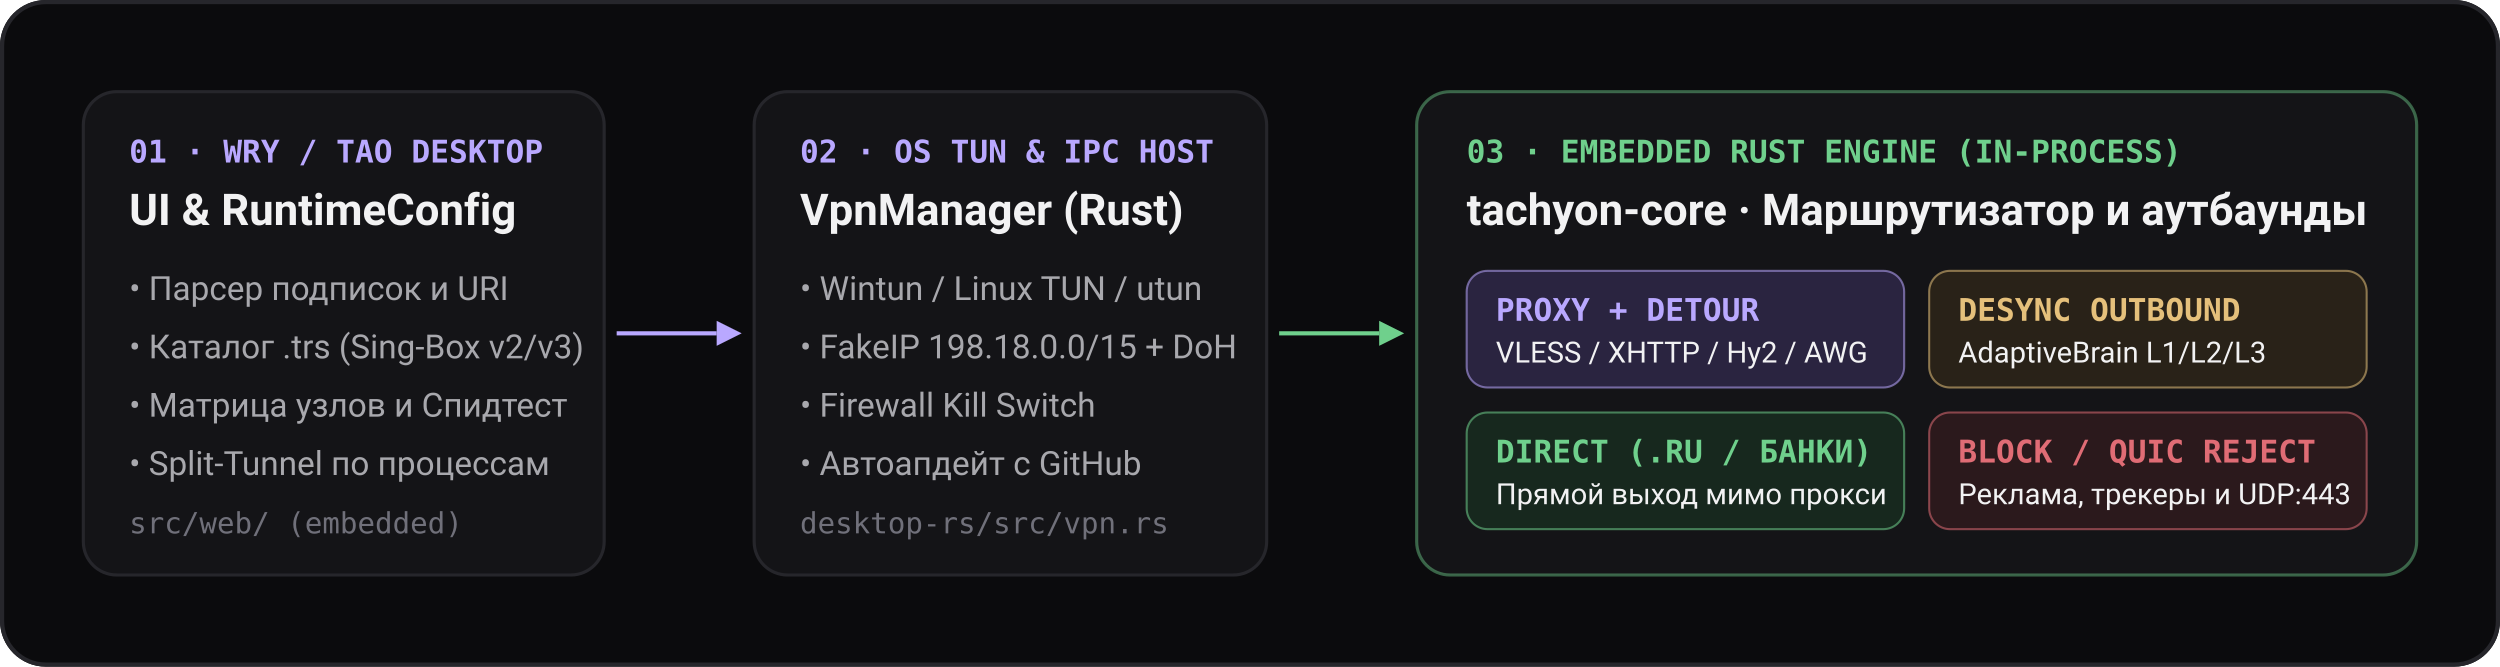
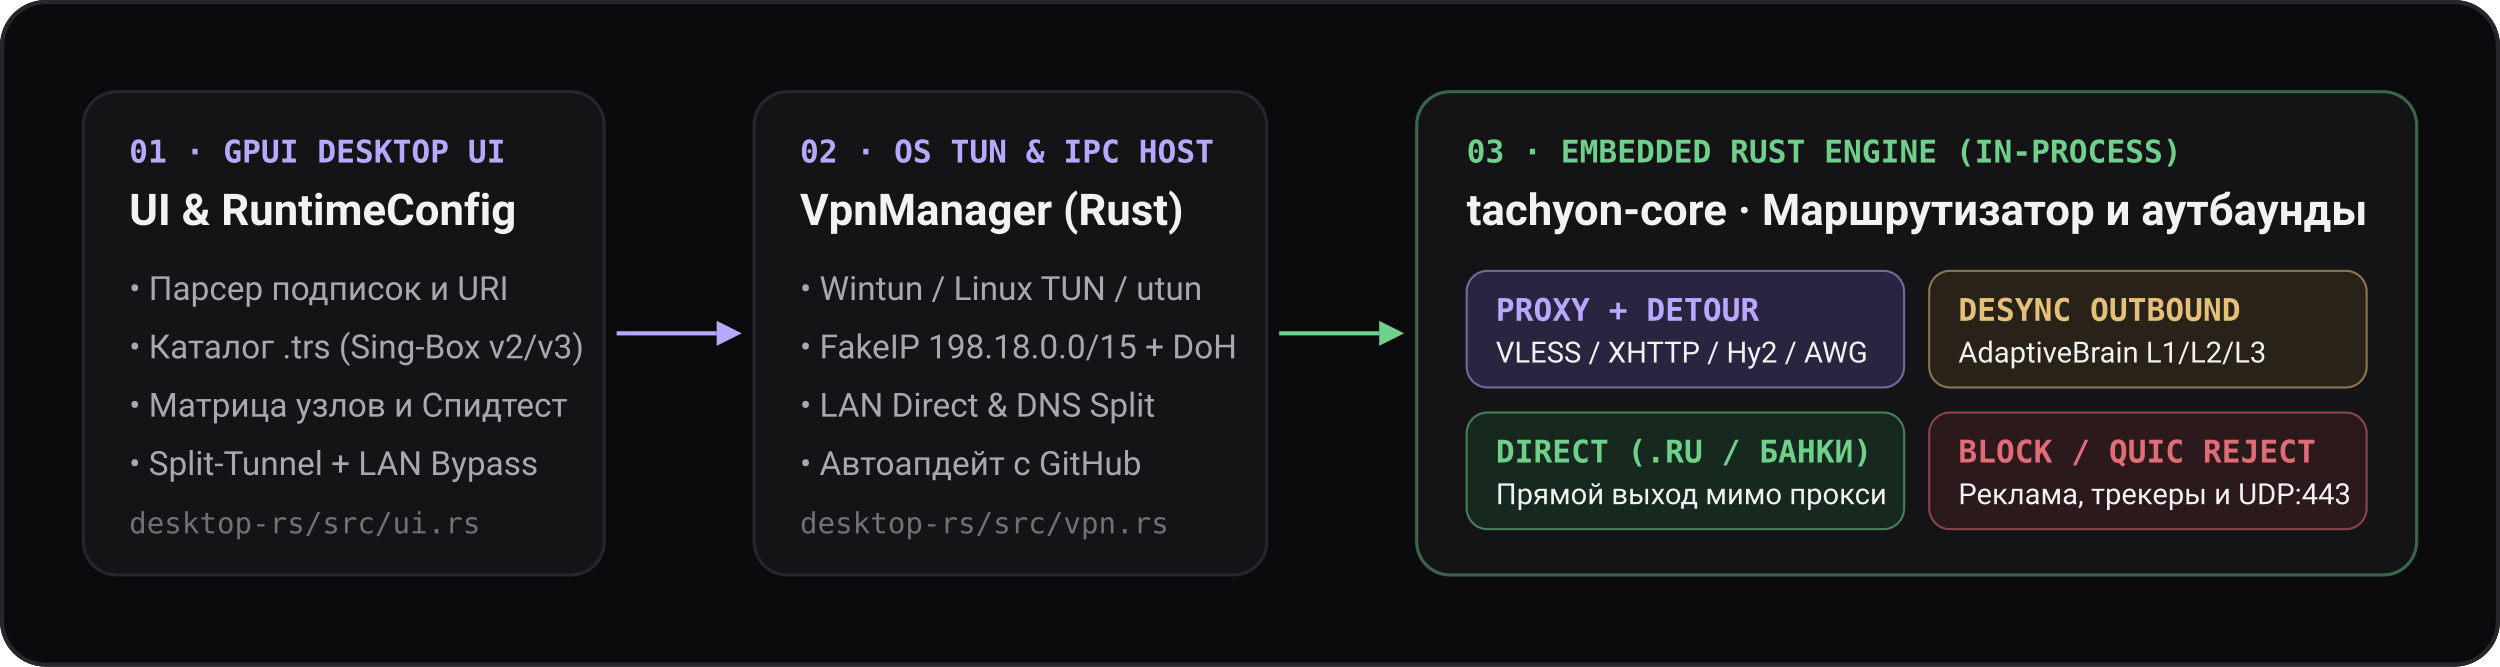
<svg xmlns="http://www.w3.org/2000/svg" width="1200" height="320" viewBox="0 0 1200 320" role="img" aria-labelledby="title desc">
  <rect width="1200" height="320" rx="22" fill="#0B0B0D" />
  <rect x="1" y="1" width="1198" height="318" rx="21" fill="none" stroke="#26262B" stroke-width="2" />
  <g transform="translate(40, 44)">
    <rect x="0" y="0" width="250" height="232" rx="16" fill="#141417" stroke="#26262B" stroke-width="1.5" />
-     <text x="22" y="34" font-family="ui-monospace, SFMono-Regular, Menlo, Consolas, monospace" font-size="15" font-weight="700" fill="#B9A8FF">01 · WRY / TAO DESKTOP</text>
+     <text x="22" y="34" font-family="ui-monospace, SFMono-Regular, Menlo, Consolas, monospace" font-size="15" font-weight="700" fill="#B9A8FF">01 · GPUI DESKTOP UI</text>
    <text x="22" y="64" font-family="-apple-system, BlinkMacSystemFont, 'Segoe UI', Roboto, sans-serif" font-size="21" font-weight="700" fill="#F2F2F3">UI &amp; RuntimeConfig</text>
    <text x="22" y="100" font-family="-apple-system, BlinkMacSystemFont, 'Segoe UI', Roboto, sans-serif" font-size="16" fill="#A8A8AD">• Парсер подписок и URI</text>
    <text x="22" y="128" font-family="-apple-system, BlinkMacSystemFont, 'Segoe UI', Roboto, sans-serif" font-size="16" fill="#A8A8AD">• Каталог .trs (Sing-Box v2/v3)</text>
    <text x="22" y="156" font-family="-apple-system, BlinkMacSystemFont, 'Segoe UI', Roboto, sans-serif" font-size="16" fill="#A8A8AD">• Матрица узлов и Спидтест</text>
-     <text x="22" y="184" font-family="-apple-system, BlinkMacSystemFont, 'Segoe UI', Roboto, sans-serif" font-size="16" fill="#A8A8AD">• Split-Tunnel по процессам</text>
-     <text x="22" y="212" font-family="ui-monospace, SFMono-Regular, Menlo, Consolas, monospace" font-size="14" fill="#70707A">src/web/ (embedded)</text>
+     <text x="22" y="184" font-family="-apple-system, BlinkMacSystemFont, 'Segoe UI', Roboto, sans-serif" font-size="16" fill="#A8A8AD">• Split-Tunnel + LAN Bypass</text>
+     <text x="22" y="212" font-family="ui-monospace, SFMono-Regular, Menlo, Consolas, monospace" font-size="14" fill="#70707A">desktop-rs/src/ui.rs</text>
  </g>
  <g transform="translate(290, 148)">
    <line x1="6" y1="12" x2="54" y2="12" stroke="#B9A8FF" stroke-width="2" />
    <polygon points="54,6 66,12 54,18" fill="#B9A8FF" />
  </g>
  <g transform="translate(362, 44)">
    <rect x="0" y="0" width="246" height="232" rx="16" fill="#141417" stroke="#26262B" stroke-width="1.5" />
    <text x="22" y="34" font-family="ui-monospace, SFMono-Regular, Menlo, Consolas, monospace" font-size="15" font-weight="700" fill="#B9A8FF">02 · OS TUN &amp; IPC HOST</text>
    <text x="22" y="64" font-family="-apple-system, BlinkMacSystemFont, 'Segoe UI', Roboto, sans-serif" font-size="21" font-weight="700" fill="#F2F2F3">VpnManager (Rust)</text>
    <text x="22" y="100" font-family="-apple-system, BlinkMacSystemFont, 'Segoe UI', Roboto, sans-serif" font-size="16" fill="#A8A8AD">• Wintun / Linux TUN / utun</text>
    <text x="22" y="128" font-family="-apple-system, BlinkMacSystemFont, 'Segoe UI', Roboto, sans-serif" font-size="16" fill="#A8A8AD">• FakeIP 198.18.0.0/15 + DoH</text>
-     <text x="22" y="156" font-family="-apple-system, BlinkMacSystemFont, 'Segoe UI', Roboto, sans-serif" font-size="16" fill="#A8A8AD">• Firewall Kill Switch</text>
+     <text x="22" y="156" font-family="-apple-system, BlinkMacSystemFont, 'Segoe UI', Roboto, sans-serif" font-size="16" fill="#A8A8AD">• LAN Direct &amp; DNS Split</text>
    <text x="22" y="184" font-family="-apple-system, BlinkMacSystemFont, 'Segoe UI', Roboto, sans-serif" font-size="16" fill="#A8A8AD">• Автоапдейт с GitHub</text>
    <text x="22" y="212" font-family="ui-monospace, SFMono-Regular, Menlo, Consolas, monospace" font-size="14" fill="#70707A">desktop-rs/src/vpn.rs</text>
  </g>
  <g transform="translate(608, 148)">
    <line x1="6" y1="12" x2="54" y2="12" stroke="#6FD08C" stroke-width="2" />
    <polygon points="54,6 66,12 54,18" fill="#6FD08C" />
  </g>
  <g transform="translate(680, 44)">
    <rect x="0" y="0" width="480" height="232" rx="16" fill="#141417" stroke="#6FD08C" stroke-opacity="0.45" stroke-width="1.5" />
    <text x="24" y="34" font-family="ui-monospace, SFMono-Regular, Menlo, Consolas, monospace" font-size="15" font-weight="700" fill="#6FD08C">03 · EMBEDDED RUST ENGINE (IN-PROCESS)</text>
    <text x="24" y="64" font-family="-apple-system, BlinkMacSystemFont, 'Segoe UI', Roboto, sans-serif" font-size="21" font-weight="700" fill="#F2F2F3">tachyon-core · Маршрутизатор и аутбаунды</text>
    <g transform="translate(24, 86)">
      <rect x="0" y="0" width="210" height="56" rx="10" fill="#2A2440" stroke="#B9A8FF" stroke-opacity="0.55" />
      <text x="14" y="24" font-family="ui-monospace, SFMono-Regular, Menlo, Consolas, monospace" font-size="15" font-weight="700" fill="#B9A8FF">PROXY + DETOUR</text>
      <text x="14" y="44" font-family="-apple-system, BlinkMacSystemFont, 'Segoe UI', Roboto, sans-serif" font-size="14" fill="#F2F2F3">VLESS / XHTTP / Hy2 / AWG</text>
      <rect x="222" y="0" width="210" height="56" rx="10" fill="#292218" stroke="#E5C07B" stroke-opacity="0.55" />
      <text x="236" y="24" font-family="ui-monospace, SFMono-Regular, Menlo, Consolas, monospace" font-size="15" font-weight="700" fill="#E5C07B">DESYNC OUTBOUND</text>
      <text x="236" y="44" font-family="-apple-system, BlinkMacSystemFont, 'Segoe UI', Roboto, sans-serif" font-size="14" fill="#F2F2F3">AdaptiveBrain L1/L2/L3</text>
      <rect x="0" y="68" width="210" height="56" rx="10" fill="#17281E" stroke="#6FD08C" stroke-opacity="0.55" />
      <text x="14" y="92" font-family="ui-monospace, SFMono-Regular, Menlo, Consolas, monospace" font-size="15" font-weight="700" fill="#6FD08C">DIRECT (.RU / БАНКИ)</text>
      <text x="14" y="112" font-family="-apple-system, BlinkMacSystemFont, 'Segoe UI', Roboto, sans-serif" font-size="14" fill="#F2F2F3">Прямой выход мимо прокси</text>
      <rect x="222" y="68" width="210" height="56" rx="10" fill="#2B191C" stroke="#E06C75" stroke-opacity="0.55" />
      <text x="236" y="92" font-family="ui-monospace, SFMono-Regular, Menlo, Consolas, monospace" font-size="15" font-weight="700" fill="#E06C75">BLOCK / QUIC REJECT</text>
      <text x="236" y="112" font-family="-apple-system, BlinkMacSystemFont, 'Segoe UI', Roboto, sans-serif" font-size="14" fill="#F2F2F3">Реклама, трекеры и UDP:443</text>
    </g>
  </g>
</svg>
